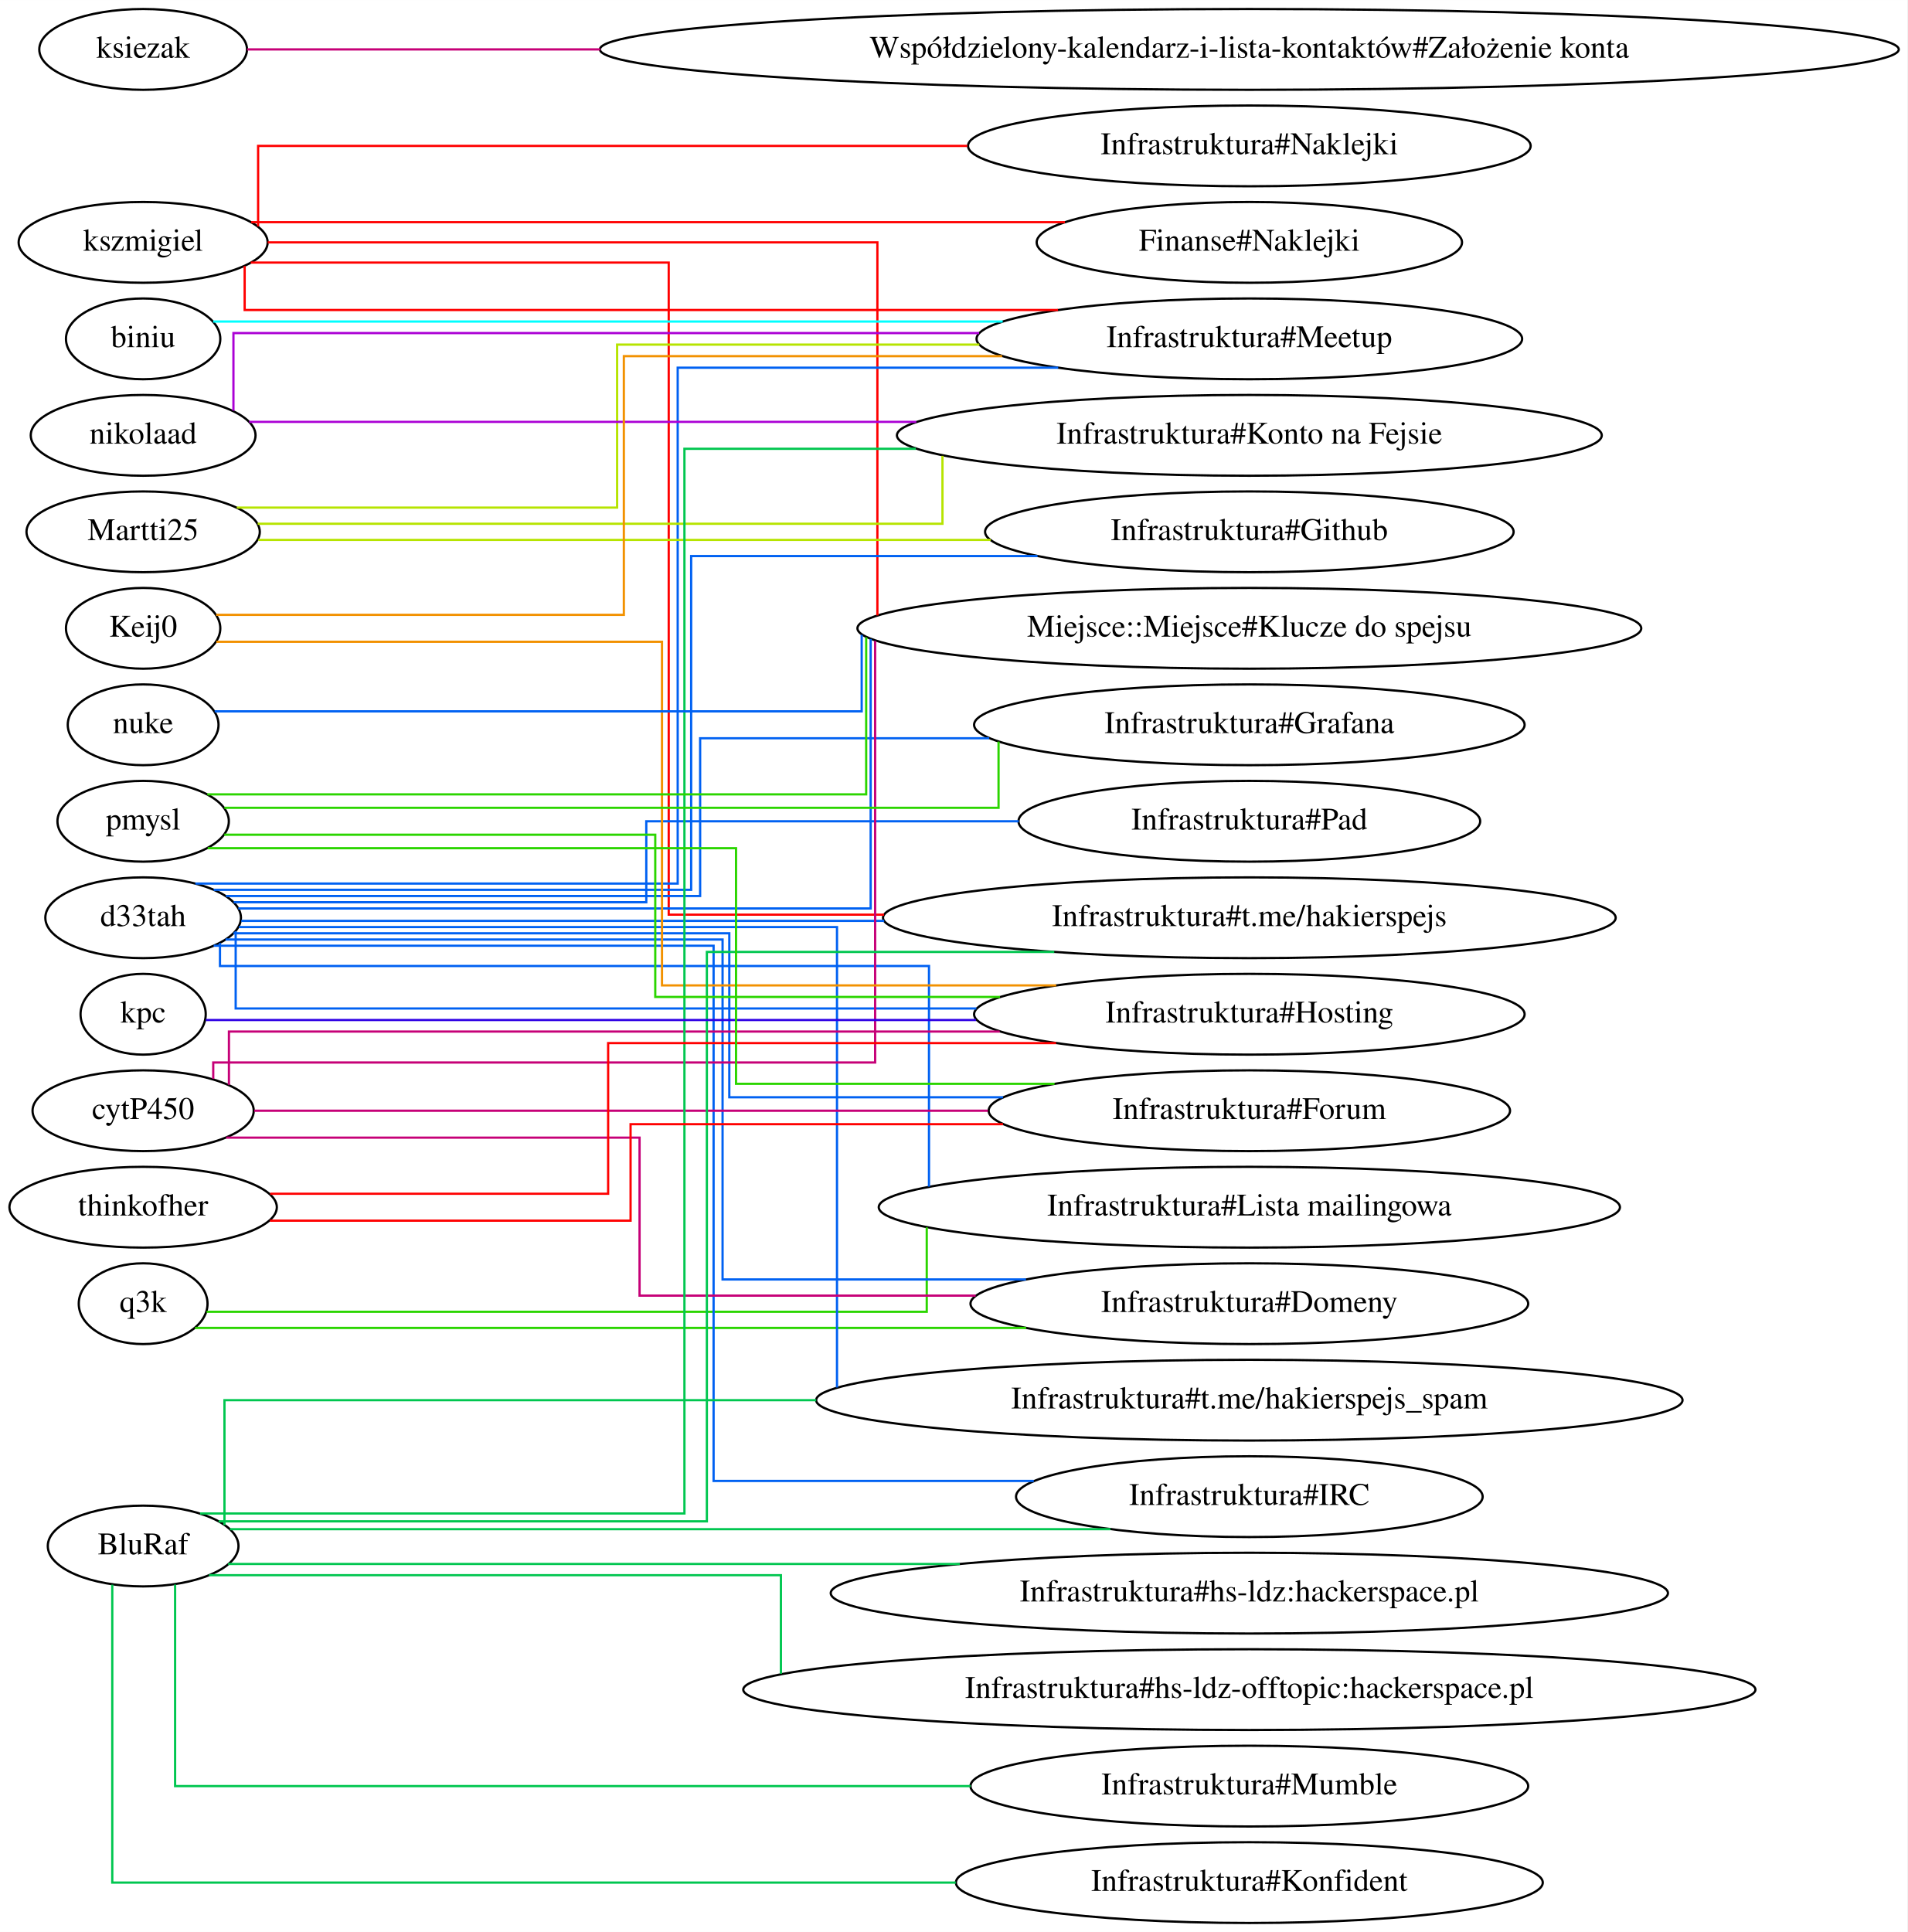
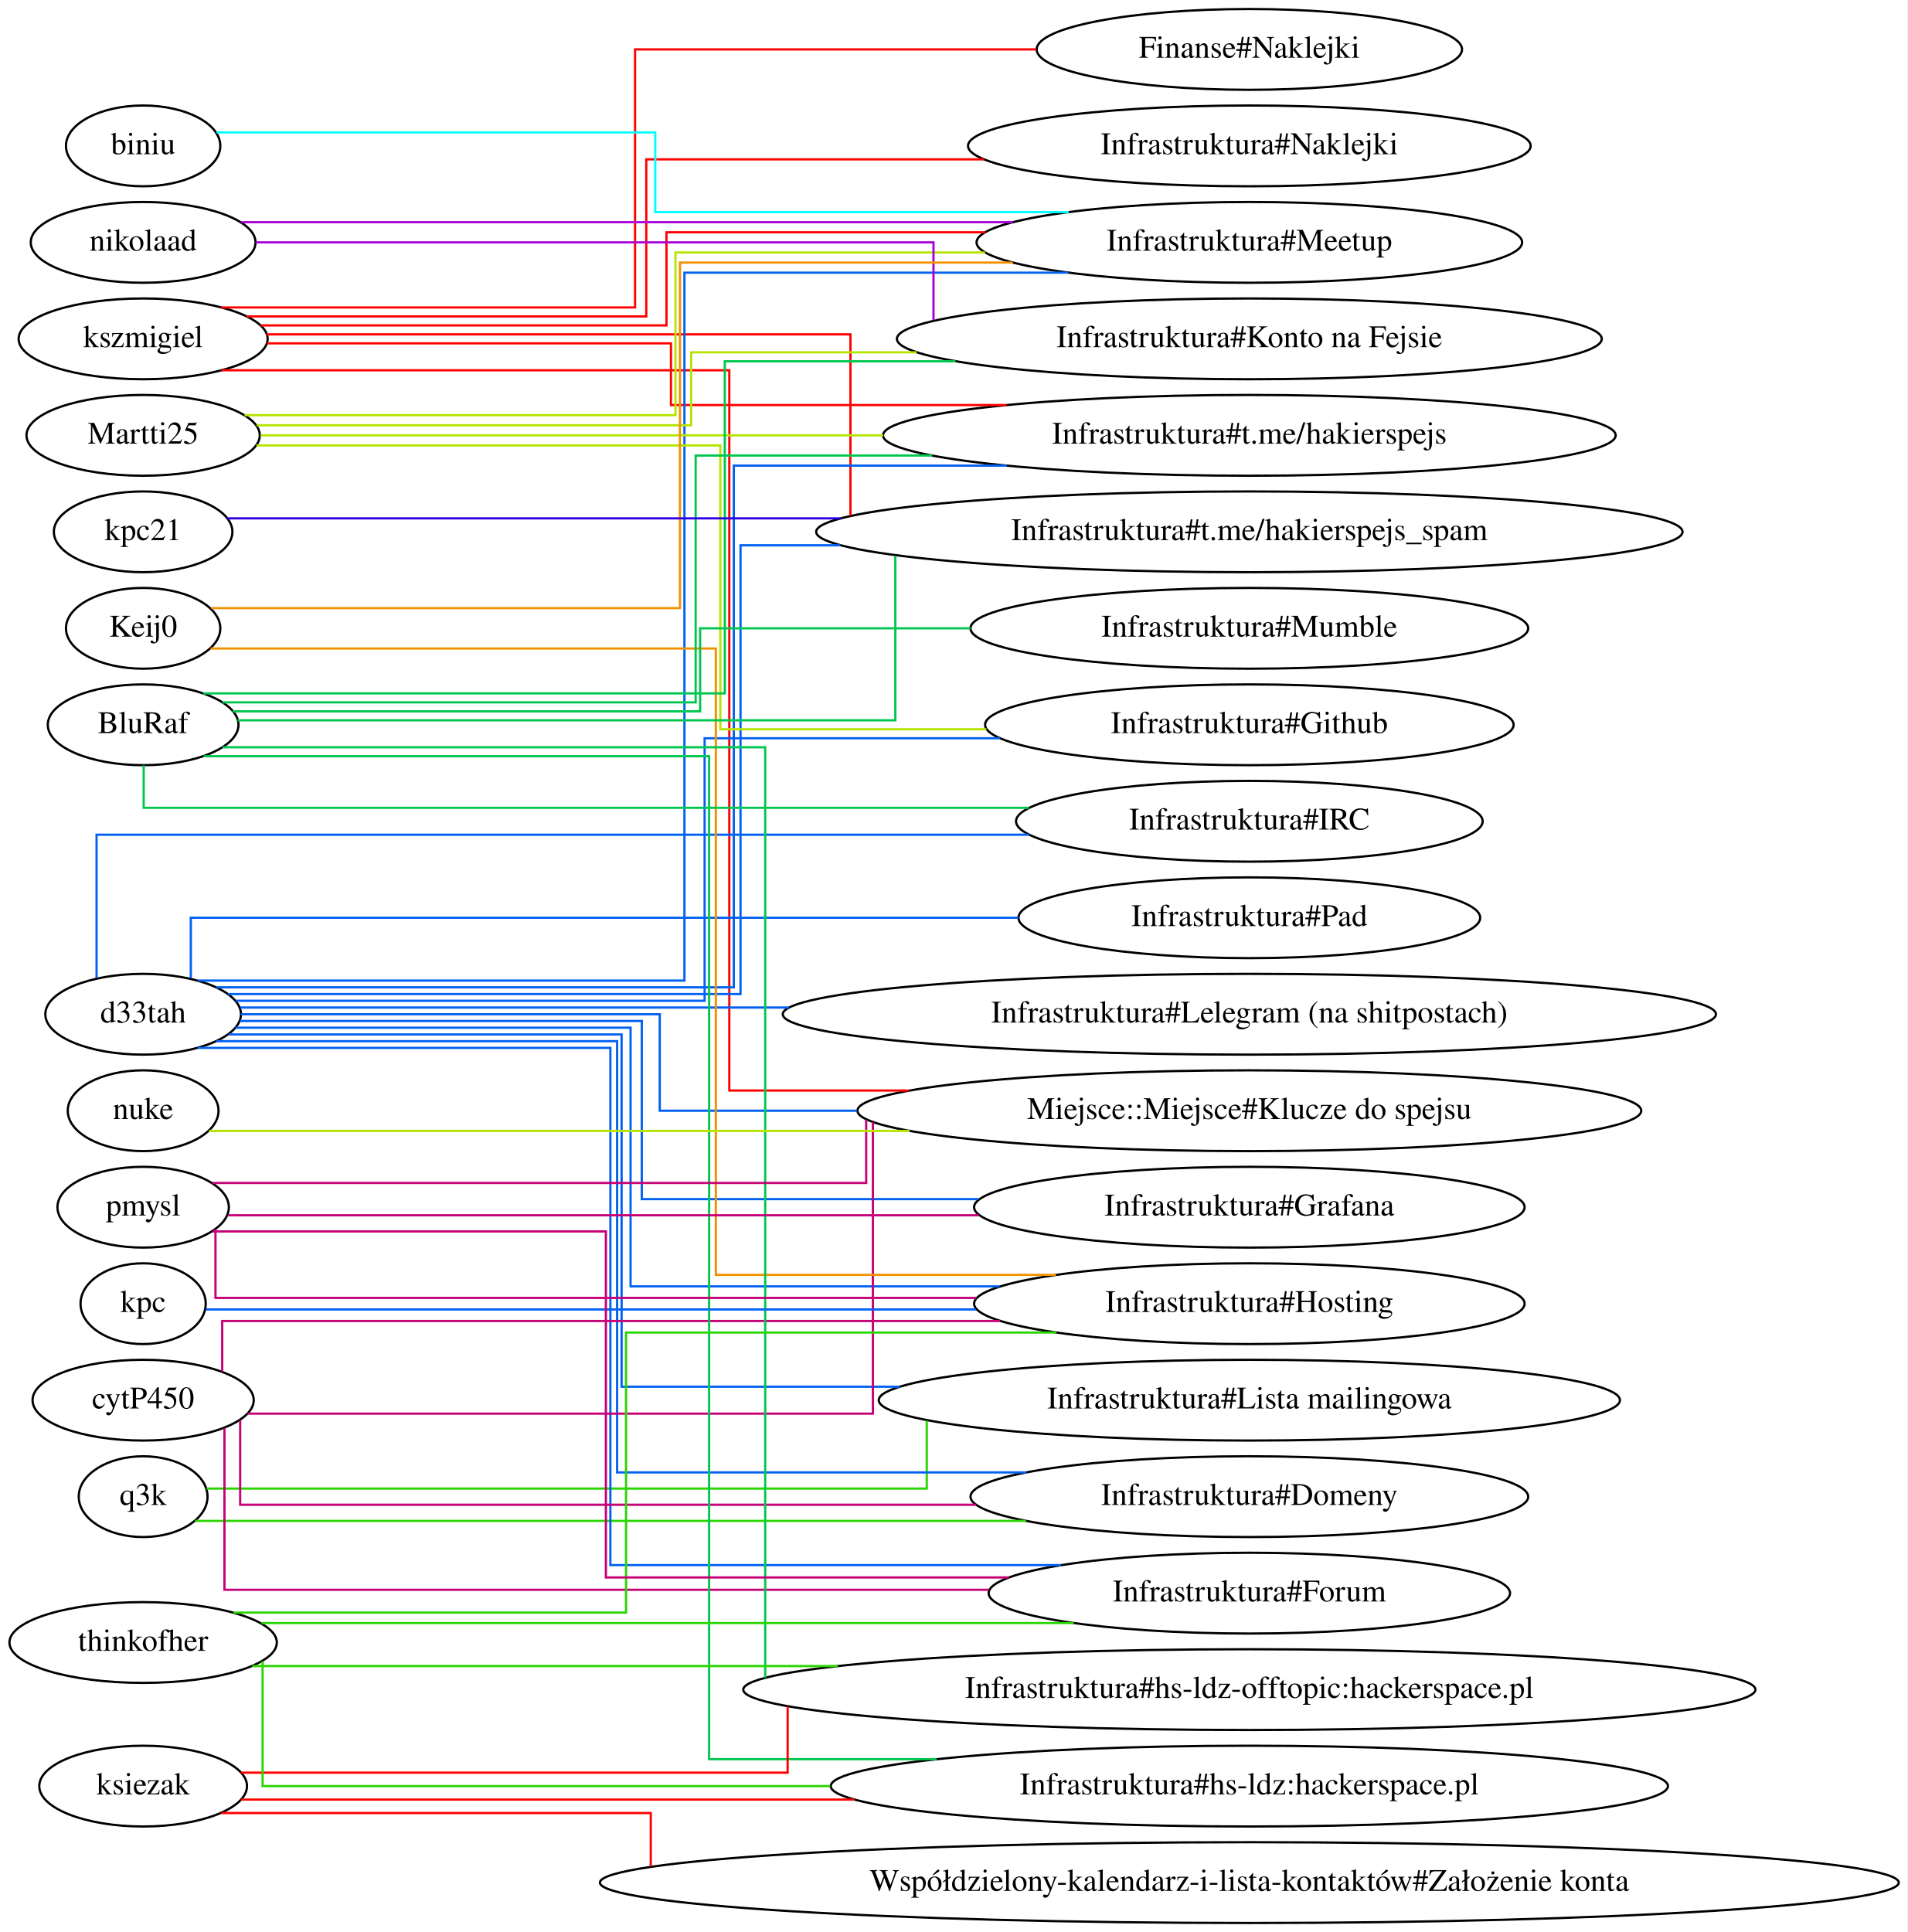
<svg xmlns="http://www.w3.org/2000/svg" width="850pt" height="861pt" viewBox="0.00 0.00 850.04 861.00">
  <g id="graph0" class="graph" transform="scale(1 1) rotate(0) translate(4 857)">
    <polygon fill="#ffffff" stroke="transparent" points="-4,4 -4,-857 846.038,-857 846.038,4 -4,4" />
    <g id="node1" class="node">
-       <ellipse fill="none" stroke="#000000" cx="59.795" cy="-749" rx="55.491" ry="18" />
-       <text text-anchor="middle" x="59.795" y="-745.3" font-family="Times,serif" font-size="14.00" fill="#000000">kszmigiel</text>
+       <ellipse fill="none" stroke="#000000" cx="59.795" cy="-706" rx="55.491" ry="18" />
+       <text text-anchor="middle" x="59.795" y="-702.3" font-family="Times,serif" font-size="14.00" fill="#000000">kszmigiel</text>
    </g>
    <g id="node2" class="node">
+       <ellipse fill="none" stroke="#000000" cx="552.814" cy="-362" rx="174.669" ry="18" />
+       <text text-anchor="middle" x="552.814" y="-358.3" font-family="Times,serif" font-size="14.00" fill="#000000">Miejsce::Miejsce#Klucze do spejsu</text>
+     </g>
+     <g id="edge1" class="edge">
+       <path fill="none" stroke="#ff0000" d="M94.756,-692C165.942,-692 321.038,-692 321.038,-692 321.038,-692 321.038,-371 321.038,-371 321.038,-371 357.294,-371 401.127,-371" />
+     </g>
+     <g id="node3" class="node">
+       <ellipse fill="none" stroke="#000000" cx="552.814" cy="-835" rx="94.783" ry="18" />
+       <text text-anchor="middle" x="552.814" y="-831.3" font-family="Times,serif" font-size="14.00" fill="#000000">Finanse#Naklejki</text>
+     </g>
+     <g id="edge2" class="edge">
+       <path fill="none" stroke="#ff0000" d="M94.534,-720C156.355,-720 279.038,-720 279.038,-720 279.038,-720 279.038,-835 279.038,-835 279.038,-835 378.756,-835 457.829,-835" />
+     </g>
+     <g id="node4" class="node">
+       <ellipse fill="none" stroke="#000000" cx="552.814" cy="-663" rx="163.271" ry="18" />
+       <text text-anchor="middle" x="552.814" y="-659.3" font-family="Times,serif" font-size="14.00" fill="#000000">Infrastruktura#t.me/hakierspejs</text>
+     </g>
+     <g id="edge3" class="edge">
+       <path fill="none" stroke="#ff0000" d="M114.949,-704C184.48,-704 295.038,-704 295.038,-704 295.038,-704 295.038,-676.5 295.038,-676.5 295.038,-676.5 374.071,-676.5 444.614,-676.5" />
+     </g>
+     <g id="node5" class="node">
+       <ellipse fill="none" stroke="#000000" cx="552.814" cy="-620" rx="193.066" ry="18" />
+       <text text-anchor="middle" x="552.814" y="-616.3" font-family="Times,serif" font-size="14.00" fill="#000000">Infrastruktura#t.me/hakierspejs_spam</text>
+     </g>
+     <g id="edge4" class="edge">
+       <path fill="none" stroke="#ff0000" d="M114.706,-708C205.025,-708 375.038,-708 375.038,-708 375.038,-708 375.038,-648.218 375.038,-627.201" />
+     </g>
+     <g id="node6" class="node">
+       <ellipse fill="none" stroke="#000000" cx="552.814" cy="-749" rx="121.578" ry="18" />
+       <text text-anchor="middle" x="552.814" y="-745.3" font-family="Times,serif" font-size="14.00" fill="#000000">Infrastruktura#Meetup</text>
+     </g>
+     <g id="edge5" class="edge">
+       <path fill="none" stroke="#ff0000" d="M112.139,-712C180.907,-712 293.038,-712 293.038,-712 293.038,-712 293.038,-753.5 293.038,-753.5 293.038,-753.5 366.354,-753.5 435.087,-753.5" />
+     </g>
+     <g id="node7" class="node">
      <ellipse fill="none" stroke="#000000" cx="552.814" cy="-792" rx="125.378" ry="18" />
      <text text-anchor="middle" x="552.814" y="-788.3" font-family="Times,serif" font-size="14.00" fill="#000000">Infrastruktura#Naklejki</text>
    </g>
-     <g id="edge1" class="edge">
-       <path fill="none" stroke="#ff0000" d="M111.038,-756.101C111.038,-768.314 111.038,-792 111.038,-792 111.038,-792 296.512,-792 427.105,-792" />
-     </g>
-     <g id="node3" class="node">
-       <ellipse fill="none" stroke="#000000" cx="552.814" cy="-577" rx="174.669" ry="18" />
-       <text text-anchor="middle" x="552.814" y="-573.3" font-family="Times,serif" font-size="14.00" fill="#000000">Miejsce::Miejsce#Klucze do spejsu</text>
-     </g>
-     <g id="edge2" class="edge">
-       <path fill="none" stroke="#ff0000" d="M115.307,-749C208.671,-749 387.038,-749 387.038,-749 387.038,-749 387.038,-612.567 387.038,-582.723" />
-     </g>
-     <g id="node4" class="node">
-       <ellipse fill="none" stroke="#000000" cx="552.814" cy="-448" rx="163.271" ry="18" />
-       <text text-anchor="middle" x="552.814" y="-444.3" font-family="Times,serif" font-size="14.00" fill="#000000">Infrastruktura#t.me/hakierspejs</text>
-     </g>
-     <g id="edge3" class="edge">
-       <path fill="none" stroke="#ff0000" d="M107.763,-740C176.294,-740 294.038,-740 294.038,-740 294.038,-740 294.038,-449.385 294.038,-449.385 294.038,-449.385 338.195,-449.385 390.029,-449.385" />
-     </g>
-     <g id="node5" class="node">
-       <ellipse fill="none" stroke="#000000" cx="552.814" cy="-749" rx="94.783" ry="18" />
-       <text text-anchor="middle" x="552.814" y="-745.3" font-family="Times,serif" font-size="14.00" fill="#000000">Finanse#Naklejki</text>
-     </g>
-     <g id="edge4" class="edge">
-       <path fill="none" stroke="#ff0000" d="M107.965,-758C192.163,-758 366.988,-758 470.635,-758" />
-     </g>
-     <g id="node6" class="node">
-       <ellipse fill="none" stroke="#000000" cx="552.814" cy="-706" rx="121.578" ry="18" />
-       <text text-anchor="middle" x="552.814" y="-702.3" font-family="Times,serif" font-size="14.00" fill="#000000">Infrastruktura#Meetup</text>
-     </g>
-     <g id="edge5" class="edge">
-       <path fill="none" stroke="#ff0000" d="M105.038,-738.457C105.038,-729.765 105.038,-718.857 105.038,-718.857 105.038,-718.857 337.619,-718.857 467.537,-718.857" />
-     </g>
-     <g id="node7" class="node">
-       <ellipse fill="none" stroke="#000000" cx="59.795" cy="-276" rx="28.695" ry="18" />
-       <text text-anchor="middle" x="59.795" y="-272.3" font-family="Times,serif" font-size="14.00" fill="#000000">q3k</text>
+     <g id="edge6" class="edge">
+       <path fill="none" stroke="#ff0000" d="M105.986,-716C171.631,-716 284.038,-716 284.038,-716 284.038,-716 284.038,-786 284.038,-786 284.038,-786 362.424,-786 434.534,-786" />
    </g>
    <g id="node8" class="node">
-       <ellipse fill="none" stroke="#000000" cx="552.814" cy="-319" rx="165.171" ry="18" />
-       <text text-anchor="middle" x="552.814" y="-315.3" font-family="Times,serif" font-size="14.00" fill="#000000">Infrastruktura#Lista mailingowa</text>
-     </g>
-     <g id="edge6" class="edge">
-       <path fill="none" stroke="#2bd500" d="M88.079,-272.4C171.222,-272.4 409.038,-272.4 409.038,-272.4 409.038,-272.4 409.038,-296.474 409.038,-310.015" />
+       <ellipse fill="none" stroke="#000000" cx="59.795" cy="-190" rx="28.695" ry="18" />
+       <text text-anchor="middle" x="59.795" y="-186.3" font-family="Times,serif" font-size="14.00" fill="#000000">q3k</text>
    </g>
    <g id="node9" class="node">
-       <ellipse fill="none" stroke="#000000" cx="552.814" cy="-276" rx="124.278" ry="18" />
-       <text text-anchor="middle" x="552.814" y="-272.3" font-family="Times,serif" font-size="14.00" fill="#000000">Infrastruktura#Domeny</text>
+       <ellipse fill="none" stroke="#000000" cx="552.814" cy="-190" rx="124.278" ry="18" />
+       <text text-anchor="middle" x="552.814" y="-186.3" font-family="Times,serif" font-size="14.00" fill="#000000">Infrastruktura#Domeny</text>
    </g>
    <g id="edge7" class="edge">
-       <path fill="none" stroke="#2bd500" d="M82.913,-265.2C148.021,-265.2 335.81,-265.2 453.336,-265.2" />
+       <path fill="none" stroke="#2bd500" d="M82.913,-179.2C148.021,-179.2 335.81,-179.2 453.336,-179.2" />
    </g>
    <g id="node10" class="node">
-       <ellipse fill="none" stroke="#000000" cx="59.795" cy="-448" rx="43.592" ry="18" />
-       <text text-anchor="middle" x="59.795" y="-444.3" font-family="Times,serif" font-size="14.00" fill="#000000">d33tah</text>
+       <ellipse fill="none" stroke="#000000" cx="552.814" cy="-233" rx="165.171" ry="18" />
+       <text text-anchor="middle" x="552.814" y="-229.3" font-family="Times,serif" font-size="14.00" fill="#000000">Infrastruktura#Lista mailingowa</text>
+     </g>
+     <g id="edge8" class="edge">
+       <path fill="none" stroke="#2bd500" d="M88.079,-193.6C171.222,-193.6 409.038,-193.6 409.038,-193.6 409.038,-193.6 409.038,-212.223 409.038,-223.862" />
+     </g>
+     <g id="node11" class="node">
+       <ellipse fill="none" stroke="#000000" cx="59.795" cy="-405" rx="43.592" ry="18" />
+       <text text-anchor="middle" x="59.795" y="-401.3" font-family="Times,serif" font-size="14.00" fill="#000000">d33tah</text>
+     </g>
+     <g id="edge9" class="edge">
+       <path fill="none" stroke="#0061f2" d="M103.372,-405C170.122,-405 290.038,-405 290.038,-405 290.038,-405 290.038,-362 290.038,-362 290.038,-362 329.535,-362 377.904,-362" />
+     </g>
+     <g id="edge13" class="edge">
+       <path fill="none" stroke="#0061f2" d="M92.338,-417C162.768,-417 323.038,-417 323.038,-417 323.038,-417 323.038,-649.5 323.038,-649.5 323.038,-649.5 385.057,-649.5 444.654,-649.5" />
+     </g>
+     <g id="edge19" class="edge">
+       <path fill="none" stroke="#0061f2" d="M97.658,-414C171.163,-414 326.038,-414 326.038,-414 326.038,-414 326.038,-614 326.038,-614 326.038,-614 344.352,-614 370.571,-614" />
+     </g>
+     <g id="edge20" class="edge">
+       <path fill="none" stroke="#0061f2" d="M84.254,-420C145.585,-420 301.038,-420 301.038,-420 301.038,-420 301.038,-735.5 301.038,-735.5 301.038,-735.5 398.468,-735.5 472.111,-735.5" />
+     </g>
+     <g id="edge15" class="edge">
+       <path fill="none" stroke="#0061f2" d="M92.338,-393C151.594,-393 271.038,-393 271.038,-393 271.038,-393 271.038,-200.8 271.038,-200.8 271.038,-200.8 372.345,-200.8 453.47,-200.8" />
+     </g>
+     <g id="edge16" class="edge">
+       <path fill="none" stroke="#0061f2" d="M97.918,-396C159.255,-396 273.038,-396 273.038,-396 273.038,-396 273.038,-239 273.038,-239 273.038,-239 332.732,-239 396.974,-239" />
+     </g>
+     <g id="node12" class="node">
+       <ellipse fill="none" stroke="#000000" cx="552.814" cy="-491" rx="103.981" ry="18" />
+       <text text-anchor="middle" x="552.814" y="-487.3" font-family="Times,serif" font-size="14.00" fill="#000000">Infrastruktura#IRC</text>
+     </g>
+     <g id="edge10" class="edge">
+       <path fill="none" stroke="#0061f2" d="M39.038,-421.189C39.038,-444.565 39.038,-485 39.038,-485 39.038,-485 305.538,-485 454.664,-485" />
+     </g>
+     <g id="node13" class="node">
+       <ellipse fill="none" stroke="#000000" cx="552.814" cy="-448" rx="102.882" ry="18" />
+       <text text-anchor="middle" x="552.814" y="-444.3" font-family="Times,serif" font-size="14.00" fill="#000000">Infrastruktura#Pad</text>
    </g>
    <g id="edge11" class="edge">
-       <path fill="none" stroke="#0061f2" d="M102.184,-452.154C190.074,-452.154 384.038,-452.154 384.038,-452.154 384.038,-452.154 384.038,-549.454 384.038,-572.258" />
-     </g>
-     <g id="edge16" class="edge">
-       <path fill="none" stroke="#0061f2" d="M103.547,-446.615C167.353,-446.615 289.309,-446.615 390.072,-446.615" />
-     </g>
-     <g id="edge19" class="edge">
-       <path fill="none" stroke="#0061f2" d="M83.072,-463.231C143.02,-463.231 298.038,-463.231 298.038,-463.231 298.038,-463.231 298.038,-693.143 298.038,-693.143 298.038,-693.143 393.558,-693.143 467.623,-693.143" />
+       <path fill="none" stroke="#0061f2" d="M81.038,-421.012C81.038,-433.237 81.038,-448 81.038,-448 81.038,-448 311.049,-448 449.863,-448" />
+     </g>
+     <g id="node14" class="node">
+       <ellipse fill="none" stroke="#000000" cx="552.814" cy="-276" rx="122.678" ry="18" />
+       <text text-anchor="middle" x="552.814" y="-272.3" font-family="Times,serif" font-size="14.00" fill="#000000">Infrastruktura#Hosting</text>
+     </g>
+     <g id="edge12" class="edge">
+       <path fill="none" stroke="#0061f2" d="M100.912,-399C163.893,-399 277.038,-399 277.038,-399 277.038,-399 277.038,-283.714 277.038,-283.714 277.038,-283.714 364.902,-283.714 441.44,-283.714" />
+     </g>
+     <g id="node15" class="node">
+       <ellipse fill="none" stroke="#000000" cx="552.814" cy="-534" rx="117.779" ry="18" />
+       <text text-anchor="middle" x="552.814" y="-530.3" font-family="Times,serif" font-size="14.00" fill="#000000">Infrastruktura#Github</text>
    </g>
    <g id="edge14" class="edge">
-       <path fill="none" stroke="#0061f2" d="M94.038,-436.746C94.038,-431.544 94.038,-426.5 94.038,-426.5 94.038,-426.5 410.038,-426.5 410.038,-426.5 410.038,-426.5 410.038,-354.162 410.038,-328.165" />
+       <path fill="none" stroke="#0061f2" d="M101.117,-411C172.193,-411 310.038,-411 310.038,-411 310.038,-411 310.038,-528 310.038,-528 310.038,-528 377.802,-528 441.728,-528" />
+     </g>
+     <g id="node16" class="node">
+       <ellipse fill="none" stroke="#000000" cx="552.814" cy="-319" rx="122.678" ry="18" />
+       <text text-anchor="middle" x="552.814" y="-315.3" font-family="Times,serif" font-size="14.00" fill="#000000">Infrastruktura#Grafana</text>
    </g>
    <g id="edge17" class="edge">
-       <path fill="none" stroke="#0061f2" d="M96.52,-438.308C167.817,-438.308 318.038,-438.308 318.038,-438.308 318.038,-438.308 318.038,-286.8 318.038,-286.8 318.038,-286.8 389.26,-286.8 453.248,-286.8" />
-     </g>
-     <g id="node11" class="node">
-       <ellipse fill="none" stroke="#000000" cx="552.814" cy="-491" rx="102.882" ry="18" />
-       <text text-anchor="middle" x="552.814" y="-487.3" font-family="Times,serif" font-size="14.00" fill="#000000">Infrastruktura#Pad</text>
-     </g>
-     <g id="edge8" class="edge">
-       <path fill="none" stroke="#0061f2" d="M100.144,-454.923C164.705,-454.923 284.038,-454.923 284.038,-454.923 284.038,-454.923 284.038,-491 284.038,-491 284.038,-491 374.174,-491 450.051,-491" />
-     </g>
-     <g id="node12" class="node">
-       <ellipse fill="none" stroke="#000000" cx="552.814" cy="-534" rx="122.678" ry="18" />
-       <text text-anchor="middle" x="552.814" y="-530.3" font-family="Times,serif" font-size="14.00" fill="#000000">Infrastruktura#Grafana</text>
-     </g>
-     <g id="edge9" class="edge">
-       <path fill="none" stroke="#0061f2" d="M96.691,-457.692C165.844,-457.692 308.038,-457.692 308.038,-457.692 308.038,-457.692 308.038,-528 308.038,-528 308.038,-528 373.61,-528 436.877,-528" />
-     </g>
-     <g id="node13" class="node">
-       <ellipse fill="none" stroke="#000000" cx="552.814" cy="-405" rx="122.678" ry="18" />
-       <text text-anchor="middle" x="552.814" y="-401.3" font-family="Times,serif" font-size="14.00" fill="#000000">Infrastruktura#Hosting</text>
-     </g>
-     <g id="edge10" class="edge">
-       <path fill="none" stroke="#0061f2" d="M101.038,-442.035C101.038,-430.789 101.038,-407.571 101.038,-407.571 101.038,-407.571 297.343,-407.571 431.152,-407.571" />
-     </g>
-     <g id="node14" class="node">
-       <ellipse fill="none" stroke="#000000" cx="552.814" cy="-190" rx="103.981" ry="18" />
-       <text text-anchor="middle" x="552.814" y="-186.3" font-family="Times,serif" font-size="14.00" fill="#000000">Infrastruktura#IRC</text>
-     </g>
-     <g id="edge12" class="edge">
-       <path fill="none" stroke="#0061f2" d="M91.225,-435.538C159.248,-435.538 314.038,-435.538 314.038,-435.538 314.038,-435.538 314.038,-197 314.038,-197 314.038,-197 390.377,-197 456.727,-197" />
-     </g>
-     <g id="node15" class="node">
-       <ellipse fill="none" stroke="#000000" cx="552.814" cy="-620" rx="117.779" ry="18" />
-       <text text-anchor="middle" x="552.814" y="-616.3" font-family="Times,serif" font-size="14.00" fill="#000000">Infrastruktura#Github</text>
-     </g>
-     <g id="edge13" class="edge">
-       <path fill="none" stroke="#0061f2" d="M91.225,-460.462C157.191,-460.462 304.038,-460.462 304.038,-460.462 304.038,-460.462 304.038,-609.2 304.038,-609.2 304.038,-609.2 388.031,-609.2 458.408,-609.2" />
-     </g>
-     <g id="node16" class="node">
-       <ellipse fill="none" stroke="#000000" cx="552.814" cy="-233" rx="193.066" ry="18" />
-       <text text-anchor="middle" x="552.814" y="-229.3" font-family="Times,serif" font-size="14.00" fill="#000000">Infrastruktura#t.me/hakierspejs_spam</text>
-     </g>
-     <g id="edge15" class="edge">
-       <path fill="none" stroke="#0061f2" d="M102.469,-443.846C187.303,-443.846 369.038,-443.846 369.038,-443.846 369.038,-443.846 369.038,-272.17 369.038,-238.64" />
+       <path fill="none" stroke="#0061f2" d="M102.909,-402C167.539,-402 282.038,-402 282.038,-402 282.038,-402 282.038,-322.6 282.038,-322.6 282.038,-322.6 359.869,-322.6 432.076,-322.6" />
    </g>
    <g id="node17" class="node">
-       <ellipse fill="none" stroke="#000000" cx="552.814" cy="-362" rx="116.18" ry="18" />
-       <text text-anchor="middle" x="552.814" y="-358.3" font-family="Times,serif" font-size="14.00" fill="#000000">Infrastruktura#Forum</text>
+       <ellipse fill="none" stroke="#000000" cx="552.814" cy="-405" rx="207.963" ry="18" />
+       <text text-anchor="middle" x="552.814" y="-401.3" font-family="Times,serif" font-size="14.00" fill="#000000">Infrastruktura#Lelegram (na shitpostach)</text>
    </g>
    <g id="edge18" class="edge">
-       <path fill="none" stroke="#0061f2" d="M100.041,-441.077C173.322,-441.077 321.038,-441.077 321.038,-441.077 321.038,-441.077 321.038,-368 321.038,-368 321.038,-368 383.128,-368 443.035,-368" />
+       <path fill="none" stroke="#0061f2" d="M103.115,-408C158.098,-408 256.755,-408 347.681,-408" />
    </g>
    <g id="node18" class="node">
-       <ellipse fill="none" stroke="#000000" cx="59.795" cy="-362" rx="49.291" ry="18" />
-       <text text-anchor="middle" x="59.795" y="-358.3" font-family="Times,serif" font-size="14.00" fill="#000000">cytP450</text>
+       <ellipse fill="none" stroke="#000000" cx="552.814" cy="-147" rx="116.18" ry="18" />
+       <text text-anchor="middle" x="552.814" y="-143.3" font-family="Times,serif" font-size="14.00" fill="#000000">Infrastruktura#Forum</text>
    </g>
    <g id="edge21" class="edge">
-       <path fill="none" stroke="#c60077" d="M91.038,-376.221C91.038,-380.219 91.038,-383.5 91.038,-383.5 91.038,-383.5 386.038,-383.5 386.038,-383.5 386.038,-383.5 386.038,-539.691 386.038,-571.418" />
+       <path fill="none" stroke="#0061f2" d="M84.09,-390C139.023,-390 268.038,-390 268.038,-390 268.038,-390 268.038,-159.5 268.038,-159.5 268.038,-159.5 384.91,-159.5 468.912,-159.5" />
+     </g>
+     <g id="node19" class="node">
+       <ellipse fill="none" stroke="#000000" cx="59.795" cy="-233" rx="49.291" ry="18" />
+       <text text-anchor="middle" x="59.795" y="-229.3" font-family="Times,serif" font-size="14.00" fill="#000000">cytP450</text>
    </g>
    <g id="edge23" class="edge">
-       <path fill="none" stroke="#c60077" d="M96.826,-350C159.808,-350 281.038,-350 281.038,-350 281.038,-350 281.038,-279.6 281.038,-279.6 281.038,-279.6 358.589,-279.6 430.838,-279.6" />
-     </g>
-     <g id="edge20" class="edge">
-       <path fill="none" stroke="#c60077" d="M98.038,-373.554C98.038,-383.845 98.038,-397.286 98.038,-397.286 98.038,-397.286 306.927,-397.286 441.563,-397.286" />
+       <path fill="none" stroke="#c60077" d="M106.394,-227C196.327,-227 385.038,-227 385.038,-227 385.038,-227 385.038,-332.213 385.038,-356.873" />
+     </g>
+     <g id="edge24" class="edge">
+       <path fill="none" stroke="#c60077" d="M103.038,-224.015C103.038,-210.474 103.038,-186.4 103.038,-186.4 103.038,-186.4 297.895,-186.4 431.098,-186.4" />
    </g>
    <g id="edge22" class="edge">
-       <path fill="none" stroke="#c60077" d="M109.325,-362C185.205,-362 332.344,-362 436.291,-362" />
-     </g>
-     <g id="node19" class="node">
-       <ellipse fill="none" stroke="#000000" cx="59.795" cy="-620" rx="51.991" ry="18" />
-       <text text-anchor="middle" x="59.795" y="-616.3" font-family="Times,serif" font-size="14.00" fill="#000000">Martti25</text>
+       <path fill="none" stroke="#c60077" d="M95.038,-245.739C95.038,-255.846 95.038,-268.286 95.038,-268.286 95.038,-268.286 306.215,-268.286 441.707,-268.286" />
    </g>
    <g id="edge25" class="edge">
-       <path fill="none" stroke="#b6e400" d="M101.53,-630.8C163.092,-630.8 271.038,-630.8 271.038,-630.8 271.038,-630.8 271.038,-703.429 271.038,-703.429 271.038,-703.429 355.912,-703.429 432.498,-703.429" />
+       <path fill="none" stroke="#c60077" d="M96.038,-220.532C96.038,-197.027 96.038,-148.5 96.038,-148.5 96.038,-148.5 301.336,-148.5 436.664,-148.5" />
+     </g>
+     <g id="node20" class="node">
+       <ellipse fill="none" stroke="#000000" cx="59.795" cy="-663" rx="51.991" ry="18" />
+       <text text-anchor="middle" x="59.795" y="-659.3" font-family="Times,serif" font-size="14.00" fill="#000000">Martti25</text>
+     </g>
+     <g id="edge27" class="edge">
+       <path fill="none" stroke="#b6e400" d="M112.09,-663C177.7,-663 293.299,-663 389.647,-663" />
    </g>
    <g id="edge26" class="edge">
-       <path fill="none" stroke="#b6e400" d="M111.161,-616.4C187.863,-616.4 334.337,-616.4 437.521,-616.4" />
-     </g>
-     <g id="node20" class="node">
-       <ellipse fill="none" stroke="#000000" cx="552.814" cy="-663" rx="157.072" ry="18" />
-       <text text-anchor="middle" x="552.814" y="-659.3" font-family="Times,serif" font-size="14.00" fill="#000000">Infrastruktura#Konto na Fejsie</text>
-     </g>
-     <g id="edge24" class="edge">
-       <path fill="none" stroke="#b6e400" d="M110.836,-623.6C209.34,-623.6 416.038,-623.6 416.038,-623.6 416.038,-623.6 416.038,-642.223 416.038,-653.862" />
+       <path fill="none" stroke="#b6e400" d="M104.977,-672C173.811,-672 297.038,-672 297.038,-672 297.038,-672 297.038,-744.5 297.038,-744.5 297.038,-744.5 367.904,-744.5 435.033,-744.5" />
+     </g>
+     <g id="edge28" class="edge">
+       <path fill="none" stroke="#b6e400" d="M110.311,-658.5C185.227,-658.5 317.038,-658.5 317.038,-658.5 317.038,-658.5 317.038,-532 317.038,-532 317.038,-532 376.443,-532 435.617,-532" />
    </g>
    <g id="node21" class="node">
-       <ellipse fill="none" stroke="#000000" cx="59.795" cy="-706" rx="34.394" ry="18" />
-       <text text-anchor="middle" x="59.795" y="-702.3" font-family="Times,serif" font-size="14.00" fill="#000000">biniu</text>
-     </g>
-     <g id="edge27" class="edge">
-       <path fill="none" stroke="#00ffff" d="M91.009,-713.714C160.279,-713.714 329.659,-713.714 442.877,-713.714" />
+       <ellipse fill="none" stroke="#000000" cx="552.814" cy="-706" rx="157.072" ry="18" />
+       <text text-anchor="middle" x="552.814" y="-702.3" font-family="Times,serif" font-size="14.00" fill="#000000">Infrastruktura#Konto na Fejsie</text>
+     </g>
+     <g id="edge29" class="edge">
+       <path fill="none" stroke="#b6e400" d="M110.402,-667.5C181.942,-667.5 304.038,-667.5 304.038,-667.5 304.038,-667.5 304.038,-700 304.038,-700 304.038,-700 351.231,-700 404.508,-700" />
    </g>
    <g id="node22" class="node">
-       <ellipse fill="none" stroke="#000000" cx="59.795" cy="-663" rx="50.091" ry="18" />
-       <text text-anchor="middle" x="59.795" y="-659.3" font-family="Times,serif" font-size="14.00" fill="#000000">nikolaad</text>
-     </g>
-     <g id="edge29" class="edge">
-       <path fill="none" stroke="#ab00d5" d="M100.038,-674.032C100.038,-687.519 100.038,-708.571 100.038,-708.571 100.038,-708.571 298.237,-708.571 432.37,-708.571" />
-     </g>
-     <g id="edge28" class="edge">
-       <path fill="none" stroke="#ab00d5" d="M107.067,-669C174.913,-669 302.897,-669 404.383,-669" />
+       <ellipse fill="none" stroke="#000000" cx="59.795" cy="-792" rx="34.394" ry="18" />
+       <text text-anchor="middle" x="59.795" y="-788.3" font-family="Times,serif" font-size="14.00" fill="#000000">biniu</text>
+     </g>
+     <g id="edge30" class="edge">
+       <path fill="none" stroke="#00ffff" d="M92.496,-798C155.608,-798 288.038,-798 288.038,-798 288.038,-798 288.038,-762.5 288.038,-762.5 288.038,-762.5 394.395,-762.5 472.294,-762.5" />
    </g>
    <g id="node23" class="node">
+       <ellipse fill="none" stroke="#000000" cx="59.795" cy="-749" rx="50.091" ry="18" />
+       <text text-anchor="middle" x="59.795" y="-745.3" font-family="Times,serif" font-size="14.00" fill="#000000">nikolaad</text>
+     </g>
+     <g id="edge31" class="edge">
+       <path fill="none" stroke="#ab00d5" d="M103.547,-758C180.138,-758 340.516,-758 447.45,-758" />
+     </g>
+     <g id="edge32" class="edge">
+       <path fill="none" stroke="#ab00d5" d="M109.888,-749C207.137,-749 412.038,-749 412.038,-749 412.038,-749 412.038,-726.786 412.038,-714.291" />
+     </g>
+     <g id="node24" class="node">
      <ellipse fill="none" stroke="#000000" cx="59.795" cy="-577" rx="34.394" ry="18" />
      <text text-anchor="middle" x="59.795" y="-573.3" font-family="Times,serif" font-size="14.00" fill="#000000">Keij0</text>
    </g>
-     <g id="edge31" class="edge">
-       <path fill="none" stroke="#f29100" d="M92.334,-583C152.268,-583 274.038,-583 274.038,-583 274.038,-583 274.038,-698.286 274.038,-698.286 274.038,-698.286 364.712,-698.286 442.634,-698.286" />
-     </g>
-     <g id="edge30" class="edge">
-       <path fill="none" stroke="#f29100" d="M92.436,-571C156.178,-571 291.038,-571 291.038,-571 291.038,-571 291.038,-417.857 291.038,-417.857 291.038,-417.857 390.438,-417.857 466.736,-417.857" />
-     </g>
-     <g id="node24" class="node">
-       <ellipse fill="none" stroke="#000000" cx="59.795" cy="-168" rx="42.494" ry="18" />
-       <text text-anchor="middle" x="59.795" y="-164.3" font-family="Times,serif" font-size="14.00" fill="#000000">BluRaf</text>
+     <g id="edge34" class="edge">
+       <path fill="none" stroke="#f29100" d="M90.095,-586C154.472,-586 299.038,-586 299.038,-586 299.038,-586 299.038,-740 299.038,-740 299.038,-740 377.67,-740 447.395,-740" />
+     </g>
+     <g id="edge33" class="edge">
+       <path fill="none" stroke="#f29100" d="M89.825,-568C157.296,-568 315.038,-568 315.038,-568 315.038,-568 315.038,-288.857 315.038,-288.857 315.038,-288.857 398.588,-288.857 466.635,-288.857" />
+     </g>
+     <g id="node25" class="node">
+       <ellipse fill="none" stroke="#000000" cx="59.795" cy="-534" rx="42.494" ry="18" />
+       <text text-anchor="middle" x="59.795" y="-530.3" font-family="Times,serif" font-size="14.00" fill="#000000">BluRaf</text>
    </g>
    <g id="edge38" class="edge">
-       <path fill="none" stroke="#00c64f" d="M93.418,-179C161.879,-179 311.038,-179 311.038,-179 311.038,-179 311.038,-432.769 311.038,-432.769 311.038,-432.769 396.554,-432.769 465.869,-432.769" />
+       <path fill="none" stroke="#00c64f" d="M95.075,-544C163.164,-544 306.038,-544 306.038,-544 306.038,-544 306.038,-654 306.038,-654 306.038,-654 356.271,-654 411.409,-654" />
+     </g>
+     <g id="edge40" class="edge">
+       <path fill="none" stroke="#00c64f" d="M101.914,-536C191.953,-536 395.038,-536 395.038,-536 395.038,-536 395.038,-586.758 395.038,-609.361" />
    </g>
    <g id="edge35" class="edge">
-       <path fill="none" stroke="#00c64f" d="M98.481,-175.5C183.607,-175.5 387.76,-175.5 490.918,-175.5" />
+       <path fill="none" stroke="#00c64f" d="M60.038,-515.934C60.038,-506.541 60.038,-497 60.038,-497 60.038,-497 310.816,-497 454.573,-497" />
    </g>
    <g id="edge36" class="edge">
-       <path fill="none" stroke="#00c64f" d="M96.038,-177.313C96.038,-195.286 96.038,-233 96.038,-233 96.038,-233 235.097,-233 359.762,-233" />
-     </g>
-     <g id="edge34" class="edge">
-       <path fill="none" stroke="#00c64f" d="M85.156,-182.5C147.094,-182.5 301.038,-182.5 301.038,-182.5 301.038,-182.5 301.038,-657 301.038,-657 301.038,-657 349.661,-657 404.171,-657" />
-     </g>
-     <g id="node25" class="node">
-       <ellipse fill="none" stroke="#000000" cx="552.814" cy="-147" rx="186.567" ry="18" />
-       <text text-anchor="middle" x="552.814" y="-143.3" font-family="Times,serif" font-size="14.00" fill="#000000">Infrastruktura#hs-ldz:hackerspace.pl</text>
-     </g>
-     <g id="edge32" class="edge">
-       <path fill="none" stroke="#00c64f" d="M97.662,-160C166.491,-160 315.03,-160 423.77,-160" />
+       <path fill="none" stroke="#00c64f" d="M86.562,-548C152.798,-548 319.038,-548 319.038,-548 319.038,-548 319.038,-696 319.038,-696 319.038,-696 368.497,-696 421.916,-696" />
    </g>
    <g id="node26" class="node">
+       <ellipse fill="none" stroke="#000000" cx="552.814" cy="-61" rx="186.567" ry="18" />
+       <text text-anchor="middle" x="552.814" y="-57.3" font-family="Times,serif" font-size="14.00" fill="#000000">Infrastruktura#hs-ldz:hackerspace.pl</text>
+     </g>
+     <g id="edge37" class="edge">
+       <path fill="none" stroke="#00c64f" d="M86.789,-520C151.861,-520 312.038,-520 312.038,-520 312.038,-520 312.038,-73 312.038,-73 312.038,-73 360.204,-73 413.451,-73" />
+     </g>
+     <g id="node27" class="node">
      <ellipse fill="none" stroke="#000000" cx="552.814" cy="-104" rx="225.56" ry="18" />
      <text text-anchor="middle" x="552.814" y="-100.3" font-family="Times,serif" font-size="14.00" fill="#000000">Infrastruktura#hs-ldz-offtopic:hackerspace.pl</text>
    </g>
-     <g id="edge33" class="edge">
-       <path fill="none" stroke="#00c64f" d="M89.143,-155C161.767,-155 344.038,-155 344.038,-155 344.038,-155 344.038,-125.105 344.038,-111.091" />
-     </g>
-     <g id="node27" class="node">
-       <ellipse fill="none" stroke="#000000" cx="552.814" cy="-61" rx="124.278" ry="18" />
-       <text text-anchor="middle" x="552.814" y="-57.3" font-family="Times,serif" font-size="14.00" fill="#000000">Infrastruktura#Mumble</text>
-     </g>
-     <g id="edge37" class="edge">
-       <path fill="none" stroke="#00c64f" d="M74.038,-150.809C74.038,-120.562 74.038,-61 74.038,-61 74.038,-61 286.723,-61 428.583,-61" />
+     <g id="edge39" class="edge">
+       <path fill="none" stroke="#00c64f" d="M95.189,-524C169.931,-524 337.038,-524 337.038,-524 337.038,-524 337.038,-157.929 337.038,-109.31" />
    </g>
    <g id="node28" class="node">
-       <ellipse fill="none" stroke="#000000" cx="552.814" cy="-18" rx="130.777" ry="18" />
-       <text text-anchor="middle" x="552.814" y="-14.3" font-family="Times,serif" font-size="14.00" fill="#000000">Infrastruktura#Konfident</text>
-     </g>
-     <g id="edge39" class="edge">
-       <path fill="none" stroke="#00c64f" d="M46.038,-150.793C46.038,-111.393 46.038,-18 46.038,-18 46.038,-18 271.822,-18 421.977,-18" />
+       <ellipse fill="none" stroke="#000000" cx="552.814" cy="-577" rx="124.278" ry="18" />
+       <text text-anchor="middle" x="552.814" y="-573.3" font-family="Times,serif" font-size="14.00" fill="#000000">Infrastruktura#Mumble</text>
+     </g>
+     <g id="edge41" class="edge">
+       <path fill="none" stroke="#00c64f" d="M99.679,-540C169.852,-540 308.038,-540 308.038,-540 308.038,-540 308.038,-577 308.038,-577 308.038,-577 368.043,-577 428.633,-577" />
    </g>
    <g id="node29" class="node">
-       <ellipse fill="none" stroke="#000000" cx="59.795" cy="-405" rx="27.895" ry="18" />
-       <text text-anchor="middle" x="59.795" y="-401.3" font-family="Times,serif" font-size="14.00" fill="#000000">kpc</text>
-     </g>
-     <g id="edge40" class="edge">
-       <path fill="none" stroke="#2e00e4" d="M87.714,-402.429C152.491,-402.429 316.219,-402.429 430.993,-402.429" />
+       <ellipse fill="none" stroke="#000000" cx="59.795" cy="-620" rx="39.794" ry="18" />
+       <text text-anchor="middle" x="59.795" y="-616.3" font-family="Times,serif" font-size="14.00" fill="#000000">kpc21</text>
+     </g>
+     <g id="edge42" class="edge">
+       <path fill="none" stroke="#2e00e4" d="M97.256,-626C155.288,-626 270.678,-626 370.8,-626" />
    </g>
    <g id="node30" class="node">
-       <ellipse fill="none" stroke="#000000" cx="59.795" cy="-319" rx="59.59" ry="18" />
-       <text text-anchor="middle" x="59.795" y="-315.3" font-family="Times,serif" font-size="14.00" fill="#000000">thinkofher</text>
-     </g>
-     <g id="edge41" class="edge">
-       <path fill="none" stroke="#ff0000" d="M116.425,-325C177.786,-325 267.038,-325 267.038,-325 267.038,-325 267.038,-392.143 267.038,-392.143 267.038,-392.143 382.539,-392.143 466.684,-392.143" />
-     </g>
-     <g id="edge42" class="edge">
-       <path fill="none" stroke="#ff0000" d="M116.306,-313C180.674,-313 277.038,-313 277.038,-313 277.038,-313 277.038,-356 277.038,-356 277.038,-356 366.123,-356 443.027,-356" />
+       <ellipse fill="none" stroke="#000000" cx="59.795" cy="-61" rx="46.292" ry="18" />
+       <text text-anchor="middle" x="59.795" y="-57.3" font-family="Times,serif" font-size="14.00" fill="#000000">ksiezak</text>
+     </g>
+     <g id="edge43" class="edge">
+       <path fill="none" stroke="#ff0000" d="M103.547,-55C164.584,-55 278.833,-55 376.84,-55" />
+     </g>
+     <g id="edge44" class="edge">
+       <path fill="none" stroke="#ff0000" d="M103.421,-67C183.776,-67 347.038,-67 347.038,-67 347.038,-67 347.038,-85.701 347.038,-96.513" />
    </g>
    <g id="node31" class="node">
-       <ellipse fill="none" stroke="#000000" cx="59.795" cy="-491" rx="38.194" ry="18" />
-       <text text-anchor="middle" x="59.795" y="-487.3" font-family="Times,serif" font-size="14.00" fill="#000000">pmysl</text>
+       <ellipse fill="none" stroke="#000000" cx="552.814" cy="-18" rx="289.449" ry="18" />
+       <text text-anchor="middle" x="552.814" y="-14.3" font-family="Times,serif" font-size="14.00" fill="#000000">Współdzielony-kalendarz-i-lista-kontaktów#Założenie konta</text>
    </g>
    <g id="edge45" class="edge">
-       <path fill="none" stroke="#2bd500" d="M88.392,-503C167.257,-503 382.038,-503 382.038,-503 382.038,-503 382.038,-557.651 382.038,-573.021" />
-     </g>
-     <g id="edge43" class="edge">
-       <path fill="none" stroke="#2bd500" d="M96.005,-497C191.17,-497 441.038,-497 441.038,-497 441.038,-497 441.038,-515.701 441.038,-526.513" />
-     </g>
-     <g id="edge44" class="edge">
-       <path fill="none" stroke="#2bd500" d="M95.96,-485C160.319,-485 288.038,-485 288.038,-485 288.038,-485 288.038,-412.714 288.038,-412.714 288.038,-412.714 369.217,-412.714 441.676,-412.714" />
+       <path fill="none" stroke="#ff0000" d="M94.649,-49C158.113,-49 286.038,-49 286.038,-49 286.038,-49 286.038,-34.348 286.038,-25.19" />
+     </g>
+     <g id="node32" class="node">
+       <ellipse fill="none" stroke="#000000" cx="59.795" cy="-125" rx="59.59" ry="18" />
+       <text text-anchor="middle" x="59.795" y="-121.3" font-family="Times,serif" font-size="14.00" fill="#000000">thinkofher</text>
    </g>
    <g id="edge46" class="edge">
-       <path fill="none" stroke="#2bd500" d="M88.576,-479C157.062,-479 324.038,-479 324.038,-479 324.038,-479 324.038,-374 324.038,-374 324.038,-374 401.278,-374 465.997,-374" />
-     </g>
-     <g id="node32" class="node">
-       <ellipse fill="none" stroke="#000000" cx="59.795" cy="-534" rx="33.595" ry="18" />
-       <text text-anchor="middle" x="59.795" y="-530.3" font-family="Times,serif" font-size="14.00" fill="#000000">nuke</text>
+       <path fill="none" stroke="#2bd500" d="M100.028,-138.333C162.327,-138.333 275.038,-138.333 275.038,-138.333 275.038,-138.333 275.038,-263.143 275.038,-263.143 275.038,-263.143 385.246,-263.143 466.826,-263.143" />
+     </g>
+     <g id="edge49" class="edge">
+       <path fill="none" stroke="#2bd500" d="M112.556,-133.667C199.5,-133.667 373.308,-133.667 474.591,-133.667" />
    </g>
    <g id="edge47" class="edge">
-       <path fill="none" stroke="#0061f2" d="M91.672,-540C172.673,-540 380.038,-540 380.038,-540 380.038,-540 380.038,-565.374 380.038,-574.097" />
+       <path fill="none" stroke="#2bd500" d="M113.038,-116.633C113.038,-99.285 113.038,-61 113.038,-61 113.038,-61 246.212,-61 365.99,-61" />
+     </g>
+     <g id="edge48" class="edge">
+       <path fill="none" stroke="#2bd500" d="M108.416,-114.5C168.907,-114.5 275.667,-114.5 369.386,-114.5" />
    </g>
    <g id="node33" class="node">
-       <ellipse fill="none" stroke="#000000" cx="59.795" cy="-835" rx="46.292" ry="18" />
-       <text text-anchor="middle" x="59.795" y="-831.3" font-family="Times,serif" font-size="14.00" fill="#000000">ksiezak</text>
+       <ellipse fill="none" stroke="#000000" cx="59.795" cy="-276" rx="27.895" ry="18" />
+       <text text-anchor="middle" x="59.795" y="-272.3" font-family="Times,serif" font-size="14.00" fill="#000000">kpc</text>
+     </g>
+     <g id="edge50" class="edge">
+       <path fill="none" stroke="#0061f2" d="M87.714,-273.429C152.491,-273.429 316.219,-273.429 430.993,-273.429" />
    </g>
    <g id="node34" class="node">
-       <ellipse fill="none" stroke="#000000" cx="552.814" cy="-835" rx="289.449" ry="18" />
-       <text text-anchor="middle" x="552.814" y="-831.3" font-family="Times,serif" font-size="14.00" fill="#000000">Współdzielony-kalendarz-i-lista-kontaktów#Założenie konta</text>
-     </g>
-     <g id="edge48" class="edge">
-       <path fill="none" stroke="#c60077" d="M106.177,-835C144.41,-835 202.167,-835 263.573,-835" />
+       <ellipse fill="none" stroke="#000000" cx="59.795" cy="-319" rx="38.194" ry="18" />
+       <text text-anchor="middle" x="59.795" y="-315.3" font-family="Times,serif" font-size="14.00" fill="#000000">pmysl</text>
+     </g>
+     <g id="edge53" class="edge">
+       <path fill="none" stroke="#c60077" d="M90.693,-329.8C171.348,-329.8 382.038,-329.8 382.038,-329.8 382.038,-329.8 382.038,-349.453 382.038,-358.052" />
+     </g>
+     <g id="edge51" class="edge">
+       <path fill="none" stroke="#c60077" d="M92.038,-309.213C92.038,-297.248 92.038,-278.571 92.038,-278.571 92.038,-278.571 294.633,-278.571 431.148,-278.571" />
+     </g>
+     <g id="edge52" class="edge">
+       <path fill="none" stroke="#c60077" d="M97.662,-315.4C168.294,-315.4 322.871,-315.4 432.235,-315.4" />
+     </g>
+     <g id="edge54" class="edge">
+       <path fill="none" stroke="#c60077" d="M90.671,-308.2C148.206,-308.2 266.038,-308.2 266.038,-308.2 266.038,-308.2 266.038,-154 266.038,-154 266.038,-154 364.167,-154 445.621,-154" />
+     </g>
+     <g id="node35" class="node">
+       <ellipse fill="none" stroke="#000000" cx="59.795" cy="-362" rx="33.595" ry="18" />
+       <text text-anchor="middle" x="59.795" y="-358.3" font-family="Times,serif" font-size="14.00" fill="#000000">nuke</text>
+     </g>
+     <g id="edge55" class="edge">
+       <path fill="none" stroke="#b6e400" d="M89.159,-353C149.38,-353 290.525,-353 401.378,-353" />
    </g>
  </g>
</svg>
